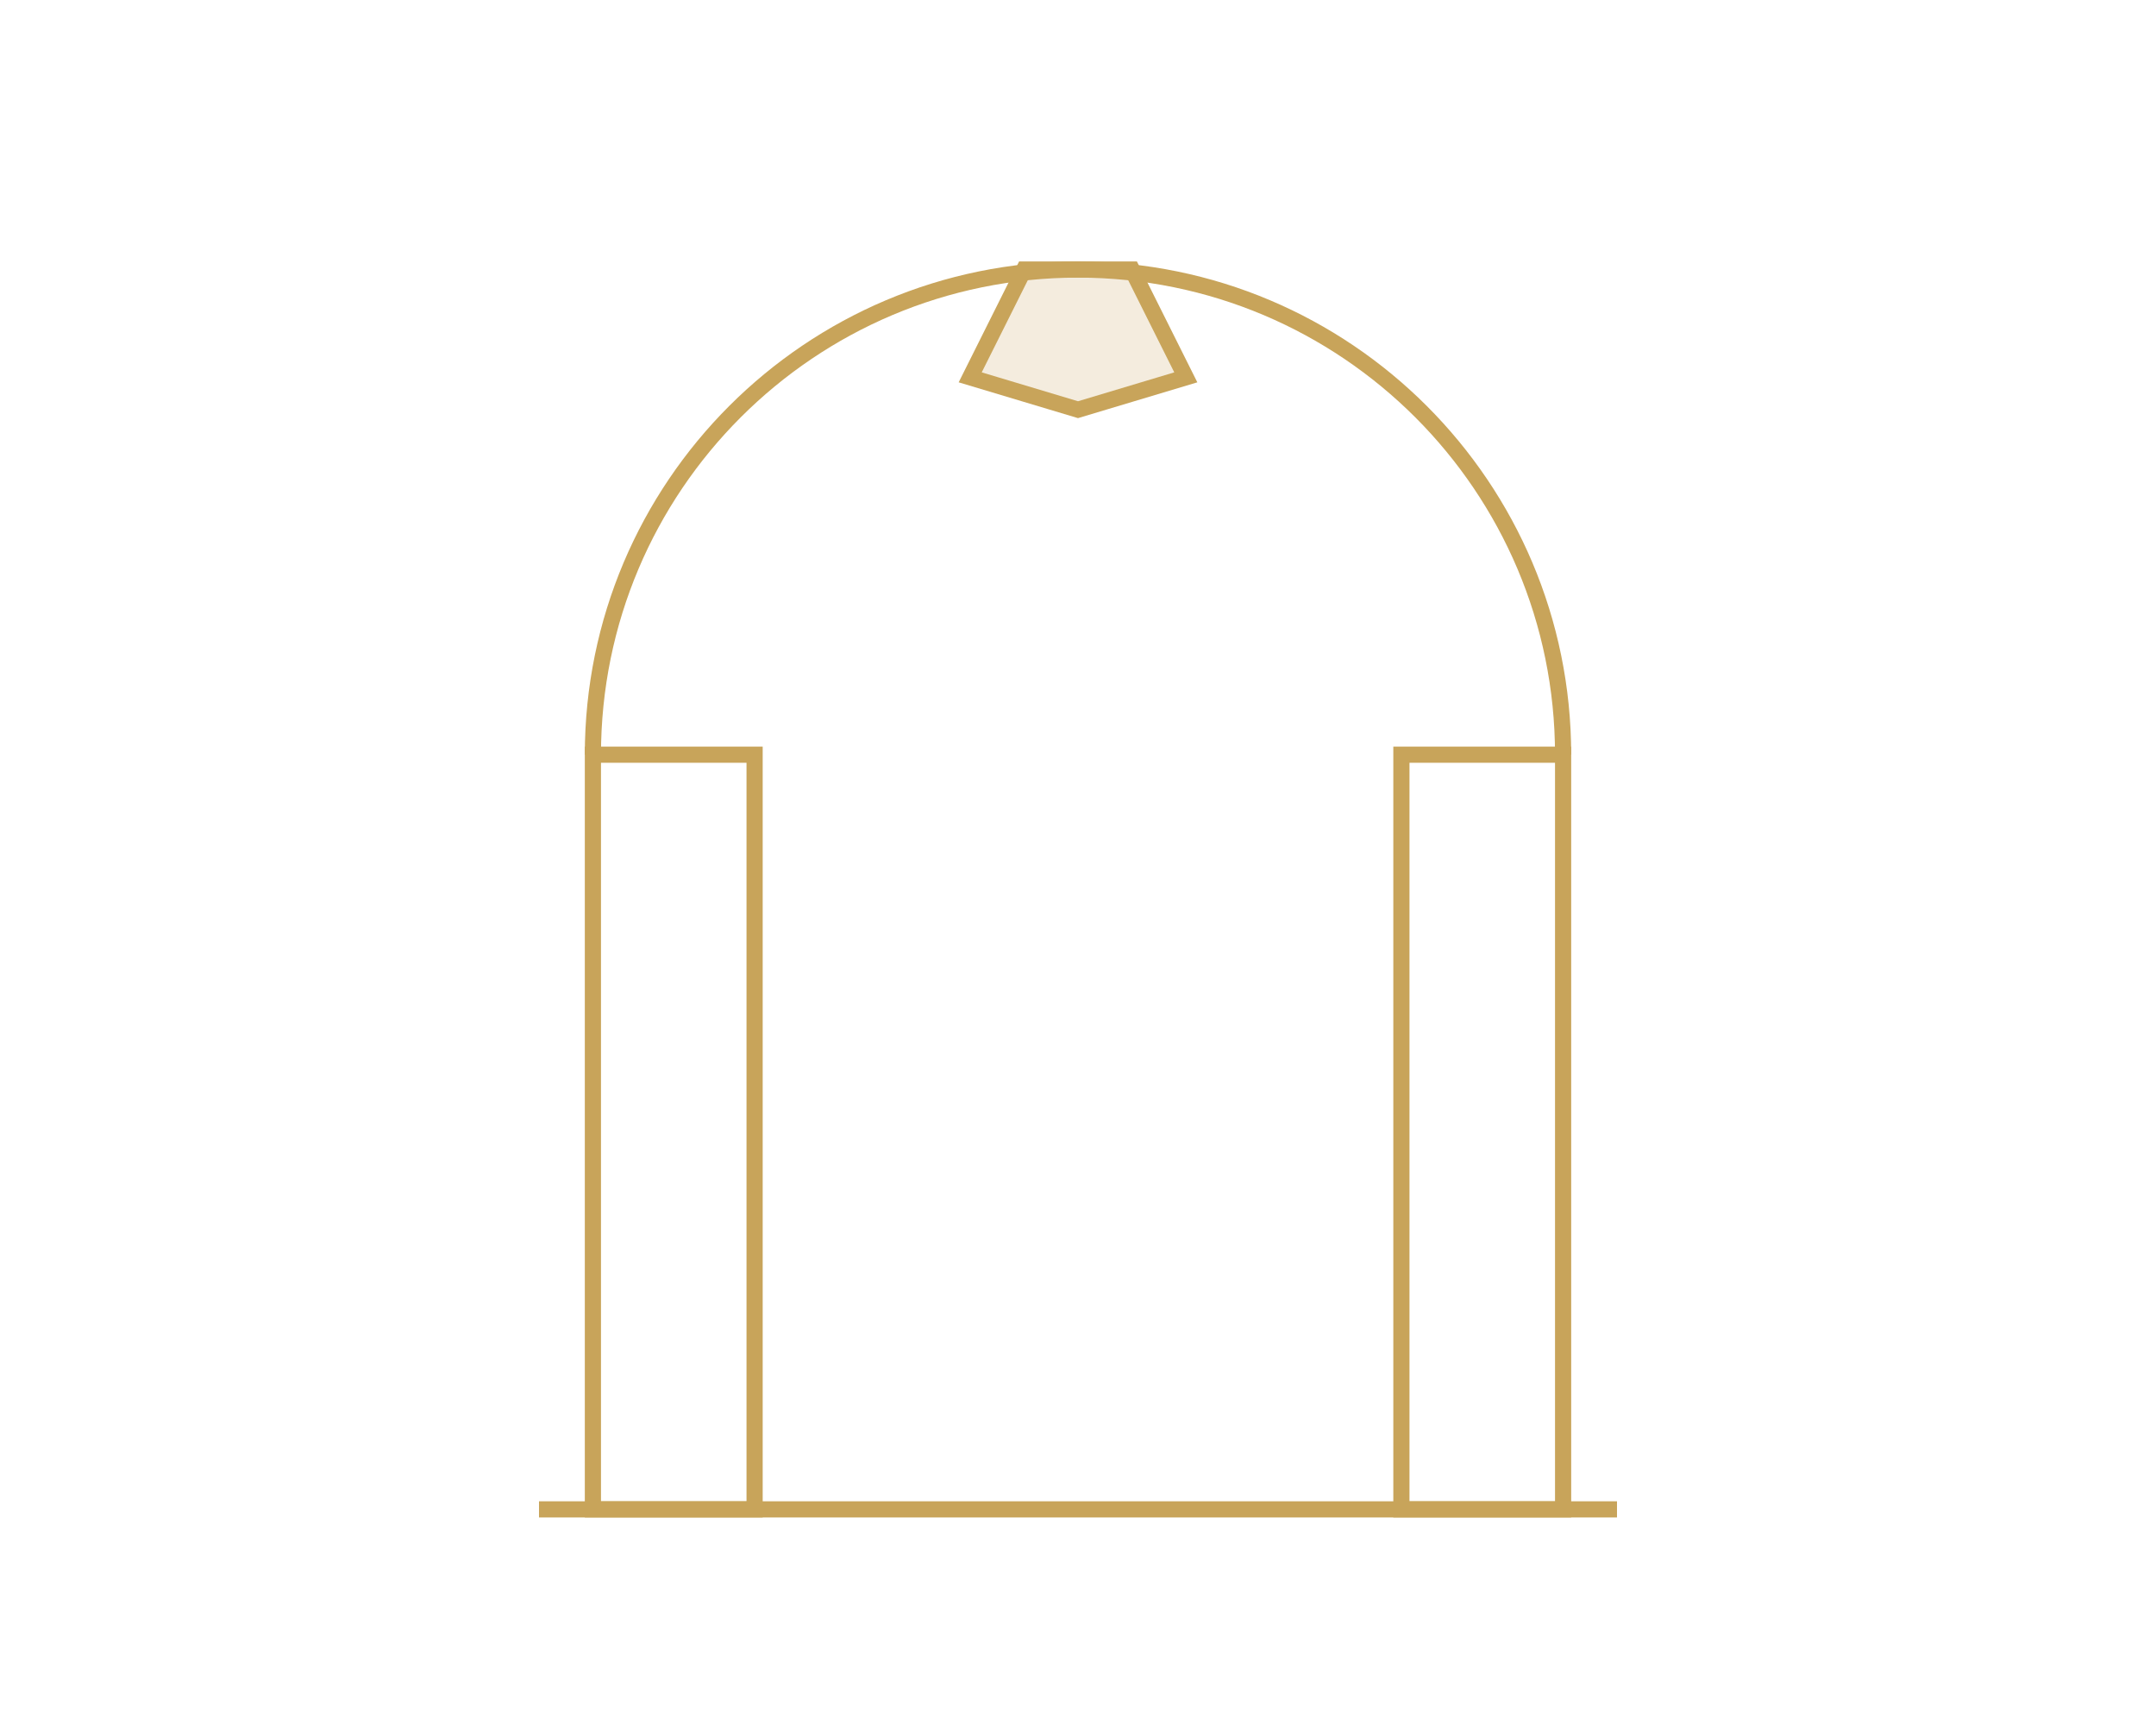
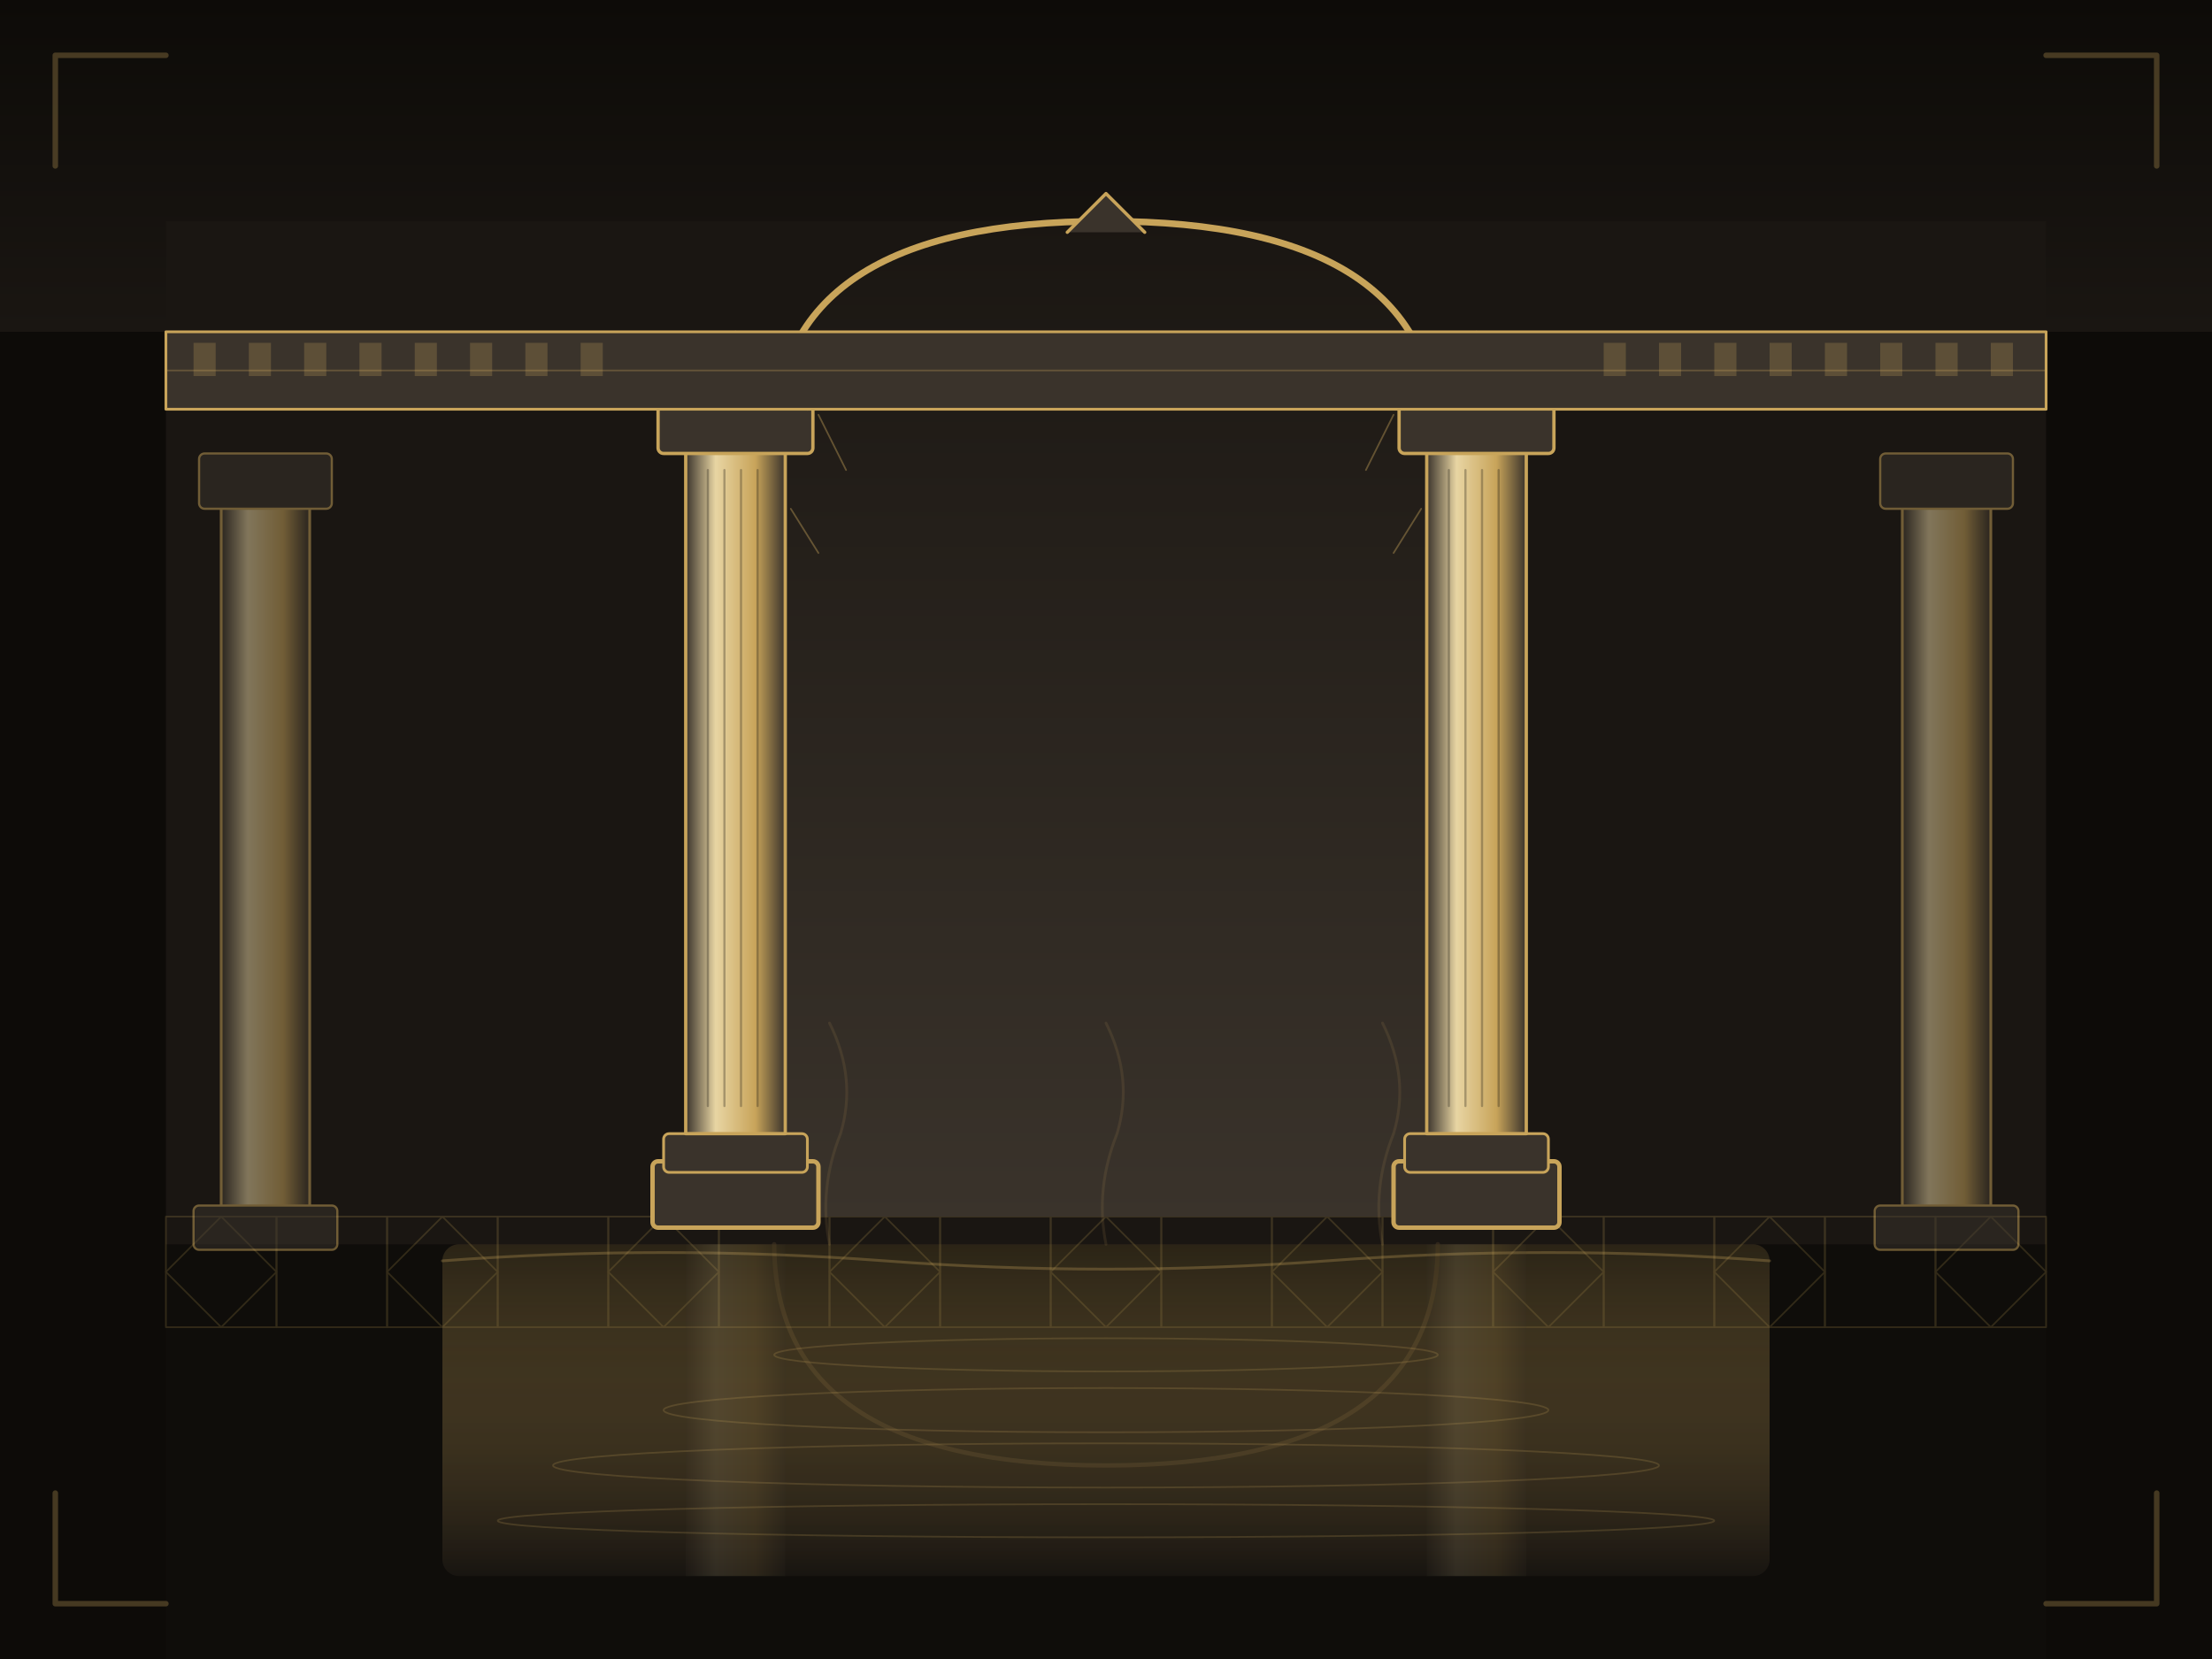
- <svg xmlns="http://www.w3.org/2000/svg" viewBox="0 0 200 160">
-   <rect x="55" y="70" width="15" height="70" stroke="#c8a45a" stroke-width="1.5" fill="none" />
-   <rect x="130" y="70" width="15" height="70" stroke="#c8a45a" stroke-width="1.5" fill="none" />
-   <path d="M55 70 A45 45 0 0 1 145 70" stroke="#c8a45a" stroke-width="1.5" fill="none" />
-   <path d="M95 25 L90 35 L100 38 L110 35 L105 25Z" stroke="#c8a45a" stroke-width="1.5" fill="#c8a45a" fill-opacity="0.2" />
-   <line x1="50" y1="140" x2="150" y2="140" stroke="#c8a45a" stroke-width="1.5" />
-   <line x1="55" y1="70" x2="70" y2="70" stroke="#c8a45a" stroke-width="1" />
-   <line x1="130" y1="70" x2="145" y2="70" stroke="#c8a45a" stroke-width="1" />
+ <svg xmlns="http://www.w3.org/2000/svg" viewBox="0 0 400 300" stroke-linecap="round" stroke-linejoin="round">
+   <defs>
+     <linearGradient id="pillarGrad" x1="0%" y1="0%" x2="100%" y2="0%">
+       <stop offset="0%" stop-color="#3a332b" />
+       <stop offset="30%" stop-color="#e8d5a3" />
+       <stop offset="70%" stop-color="#c8a45a" />
+       <stop offset="100%" stop-color="#3a332b" />
+     </linearGradient>
+     <linearGradient id="archGrad" x1="0%" y1="100%" x2="0%" y2="0%">
+       <stop offset="0%" stop-color="#3a332b" />
+       <stop offset="100%" stop-color="#1a1612" />
+     </linearGradient>
+     <linearGradient id="waterGrad" x1="0%" y1="0%" x2="0%" y2="100%">
+       <stop offset="0%" stop-color="#c8a45a" stop-opacity="0.15" />
+       <stop offset="100%" stop-color="#1a1612" stop-opacity="0.8" />
+     </linearGradient>
+     <linearGradient id="ceilingGrad" x1="0%" y1="100%" x2="0%" y2="0%">
+       <stop offset="0%" stop-color="#1a1612" />
+       <stop offset="100%" stop-color="#0d0b08" />
+     </linearGradient>
+     <clipPath id="waterClip">
+       <rect x="0" y="220" width="400" height="80" />
+     </clipPath>
+   </defs>
+   <rect width="400" height="300" fill="#0d0b08" />
+   <rect x="0" y="0" width="400" height="60" fill="url(#ceilingGrad)" />
+   <rect x="30" y="40" width="340" height="185" fill="#1a1612" stroke="none" />
+   <g opacity="0.2">
+     <rect x="30" y="220" width="340" height="80" fill="#1a1612" />
+     <g stroke="#c8a45a" stroke-width="0.3" fill="none">
+       <rect x="30" y="220" width="20" height="20" />
+       <rect x="50" y="220" width="20" height="20" />
+       <rect x="70" y="220" width="20" height="20" />
+       <rect x="90" y="220" width="20" height="20" />
+       <rect x="110" y="220" width="20" height="20" />
+       <rect x="130" y="220" width="20" height="20" />
+       <rect x="150" y="220" width="20" height="20" />
+       <rect x="170" y="220" width="20" height="20" />
+       <rect x="190" y="220" width="20" height="20" />
+       <rect x="210" y="220" width="20" height="20" />
+       <rect x="230" y="220" width="20" height="20" />
+       <rect x="250" y="220" width="20" height="20" />
+       <rect x="270" y="220" width="20" height="20" />
+       <rect x="290" y="220" width="20" height="20" />
+       <rect x="310" y="220" width="20" height="20" />
+       <rect x="330" y="220" width="20" height="20" />
+       <rect x="350" y="220" width="20" height="20" />
+       <path d="M40,220 L50,230 L40,240 L30,230 Z" />
+       <path d="M80,220 L90,230 L80,240 L70,230 Z" />
+       <path d="M120,220 L130,230 L120,240 L110,230 Z" />
+       <path d="M160,220 L170,230 L160,240 L150,230 Z" />
+       <path d="M200,220 L210,230 L200,240 L190,230 Z" />
+       <path d="M240,220 L250,230 L240,240 L230,230 Z" />
+       <path d="M280,220 L290,230 L280,240 L270,230 Z" />
+       <path d="M320,220 L330,230 L320,240 L310,230 Z" />
+       <path d="M360,220 L370,230 L360,240 L350,230 Z" />
+     </g>
+   </g>
+   <rect x="80" y="225" width="240" height="60" rx="3" fill="url(#waterGrad)" />
+   <path d="M80,228 Q120,225 160,228 Q200,231 240,228 Q280,225 320,228" fill="none" stroke="#c8a45a" stroke-width="0.5" opacity="0.3" />
+   <path d="M140,220 L140,80 Q140,40 200,40 Q260,40 260,80 L260,220" fill="url(#archGrad)" stroke="#c8a45a" stroke-width="1.2" />
+   <path d="M193,42 L200,35 L207,42" fill="#3a332b" stroke="#c8a45a" stroke-width="0.6" />
+   <g stroke="#c8a45a" stroke-width="0.3" opacity="0.4">
+     <line x1="155" y1="60" x2="160" y2="70" />
+     <line x1="245" y1="60" x2="240" y2="70" />
+     <line x1="148" y1="75" x2="153" y2="85" />
+     <line x1="252" y1="75" x2="247" y2="85" />
+     <line x1="143" y1="92" x2="148" y2="100" />
+     <line x1="257" y1="92" x2="252" y2="100" />
+   </g>
+   <g>
+     <rect x="118" y="210" width="30" height="12" rx="1" fill="#3a332b" stroke="#c8a45a" stroke-width="0.8" />
+     <rect x="120" y="205" width="26" height="7" rx="1" fill="#3a332b" stroke="#c8a45a" stroke-width="0.5" />
+     <rect x="124" y="80" width="18" height="125" fill="url(#pillarGrad)" stroke="#c8a45a" stroke-width="0.6" />
+     <g stroke="#1a1612" stroke-width="0.4" opacity="0.3">
+       <line x1="128" y1="85" x2="128" y2="200" />
+       <line x1="131" y1="85" x2="131" y2="200" />
+       <line x1="134" y1="85" x2="134" y2="200" />
+       <line x1="137" y1="85" x2="137" y2="200" />
+     </g>
+     <rect x="119" y="72" width="28" height="10" rx="1" fill="#3a332b" stroke="#c8a45a" stroke-width="0.6" />
+     <path d="M121,72 Q133,62 145,72" fill="none" stroke="#c8a45a" stroke-width="0.5" />
+     <path d="M126,72 Q128,66 125,62" fill="none" stroke="#c8a45a" stroke-width="0.4" opacity="0.5" />
+     <path d="M133,72 Q133,65 133,60" fill="none" stroke="#c8a45a" stroke-width="0.4" opacity="0.5" />
+     <path d="M140,72 Q138,66 141,62" fill="none" stroke="#c8a45a" stroke-width="0.4" opacity="0.5" />
+     <path d="M120,74 Q117,72 118,69 Q120,67 122,69" fill="none" stroke="#c8a45a" stroke-width="0.5" />
+     <path d="M146,74 Q149,72 148,69 Q146,67 144,69" fill="none" stroke="#c8a45a" stroke-width="0.5" />
+   </g>
+   <g>
+     <rect x="252" y="210" width="30" height="12" rx="1" fill="#3a332b" stroke="#c8a45a" stroke-width="0.8" />
+     <rect x="254" y="205" width="26" height="7" rx="1" fill="#3a332b" stroke="#c8a45a" stroke-width="0.5" />
+     <rect x="258" y="80" width="18" height="125" fill="url(#pillarGrad)" stroke="#c8a45a" stroke-width="0.6" />
+     <g stroke="#1a1612" stroke-width="0.4" opacity="0.3">
+       <line x1="262" y1="85" x2="262" y2="200" />
+       <line x1="265" y1="85" x2="265" y2="200" />
+       <line x1="268" y1="85" x2="268" y2="200" />
+       <line x1="271" y1="85" x2="271" y2="200" />
+     </g>
+     <rect x="253" y="72" width="28" height="10" rx="1" fill="#3a332b" stroke="#c8a45a" stroke-width="0.6" />
+     <path d="M255,72 Q267,62 279,72" fill="none" stroke="#c8a45a" stroke-width="0.5" />
+     <path d="M260,72 Q262,66 259,62" fill="none" stroke="#c8a45a" stroke-width="0.4" opacity="0.5" />
+     <path d="M267,72 Q267,65 267,60" fill="none" stroke="#c8a45a" stroke-width="0.4" opacity="0.5" />
+     <path d="M274,72 Q272,66 275,62" fill="none" stroke="#c8a45a" stroke-width="0.4" opacity="0.5" />
+     <path d="M254,74 Q251,72 252,69 Q254,67 256,69" fill="none" stroke="#c8a45a" stroke-width="0.5" />
+     <path d="M280,74 Q283,72 282,69 Q280,67 278,69" fill="none" stroke="#c8a45a" stroke-width="0.5" />
+   </g>
+   <g opacity="0.5">
+     <rect x="40" y="90" width="16" height="130" fill="url(#pillarGrad)" stroke="#c8a45a" stroke-width="0.5" />
+     <rect x="36" y="82" width="24" height="10" rx="1" fill="#3a332b" stroke="#c8a45a" stroke-width="0.4" />
+     <rect x="35" y="218" width="26" height="8" rx="1" fill="#3a332b" stroke="#c8a45a" stroke-width="0.4" />
+   </g>
+   <g opacity="0.5">
+     <rect x="344" y="90" width="16" height="130" fill="url(#pillarGrad)" stroke="#c8a45a" stroke-width="0.5" />
+     <rect x="340" y="82" width="24" height="10" rx="1" fill="#3a332b" stroke="#c8a45a" stroke-width="0.4" />
+     <rect x="339" y="218" width="26" height="8" rx="1" fill="#3a332b" stroke="#c8a45a" stroke-width="0.4" />
+   </g>
+   <rect x="30" y="60" width="340" height="14" fill="#3a332b" stroke="#c8a45a" stroke-width="0.5" />
+   <line x1="30" y1="67" x2="370" y2="67" stroke="#c8a45a" stroke-width="0.3" opacity="0.3" />
+   <g fill="#c8a45a" opacity="0.25">
+     <rect x="35" y="62" width="4" height="6" />
+     <rect x="45" y="62" width="4" height="6" />
+     <rect x="55" y="62" width="4" height="6" />
+     <rect x="65" y="62" width="4" height="6" />
+     <rect x="75" y="62" width="4" height="6" />
+     <rect x="85" y="62" width="4" height="6" />
+     <rect x="95" y="62" width="4" height="6" />
+     <rect x="105" y="62" width="4" height="6" />
+     <rect x="290" y="62" width="4" height="6" />
+     <rect x="300" y="62" width="4" height="6" />
+     <rect x="310" y="62" width="4" height="6" />
+     <rect x="320" y="62" width="4" height="6" />
+     <rect x="330" y="62" width="4" height="6" />
+     <rect x="340" y="62" width="4" height="6" />
+     <rect x="350" y="62" width="4" height="6" />
+     <rect x="360" y="62" width="4" height="6" />
+   </g>
+   <g clip-path="url(#waterClip)" opacity="0.12">
+     <rect x="124" y="225" width="18" height="60" fill="url(#pillarGrad)" />
+     <rect x="258" y="225" width="18" height="60" fill="url(#pillarGrad)" />
+     <path d="M140,225 Q140,265 200,265 Q260,265 260,225" fill="none" stroke="#c8a45a" stroke-width="0.8" />
+   </g>
+   <g stroke="#c8a45a" fill="none" stroke-width="0.3" opacity="0.2">
+     <ellipse cx="200" cy="245" rx="60" ry="3" />
+     <ellipse cx="200" cy="255" rx="80" ry="4" />
+     <ellipse cx="200" cy="265" rx="100" ry="4" />
+     <ellipse cx="200" cy="275" rx="110" ry="3" />
+   </g>
+   <g fill="none" stroke="#c8a45a" stroke-width="0.5" opacity="0.12">
+     <path d="M150,225 Q148,215 152,205 Q155,195 150,185" />
+     <path d="M200,225 Q198,215 202,205 Q205,195 200,185" />
+     <path d="M250,225 Q248,215 252,205 Q255,195 250,185" />
+   </g>
+   <path d="M10,10 L30,10 M10,10 L10,30" stroke="#c8a45a" stroke-width="1" opacity="0.3" />
+   <path d="M390,10 L370,10 M390,10 L390,30" stroke="#c8a45a" stroke-width="1" opacity="0.3" />
+   <path d="M10,290 L30,290 M10,290 L10,270" stroke="#c8a45a" stroke-width="1" opacity="0.3" />
+   <path d="M390,290 L370,290 M390,290 L390,270" stroke="#c8a45a" stroke-width="1" opacity="0.3" />
</svg>
